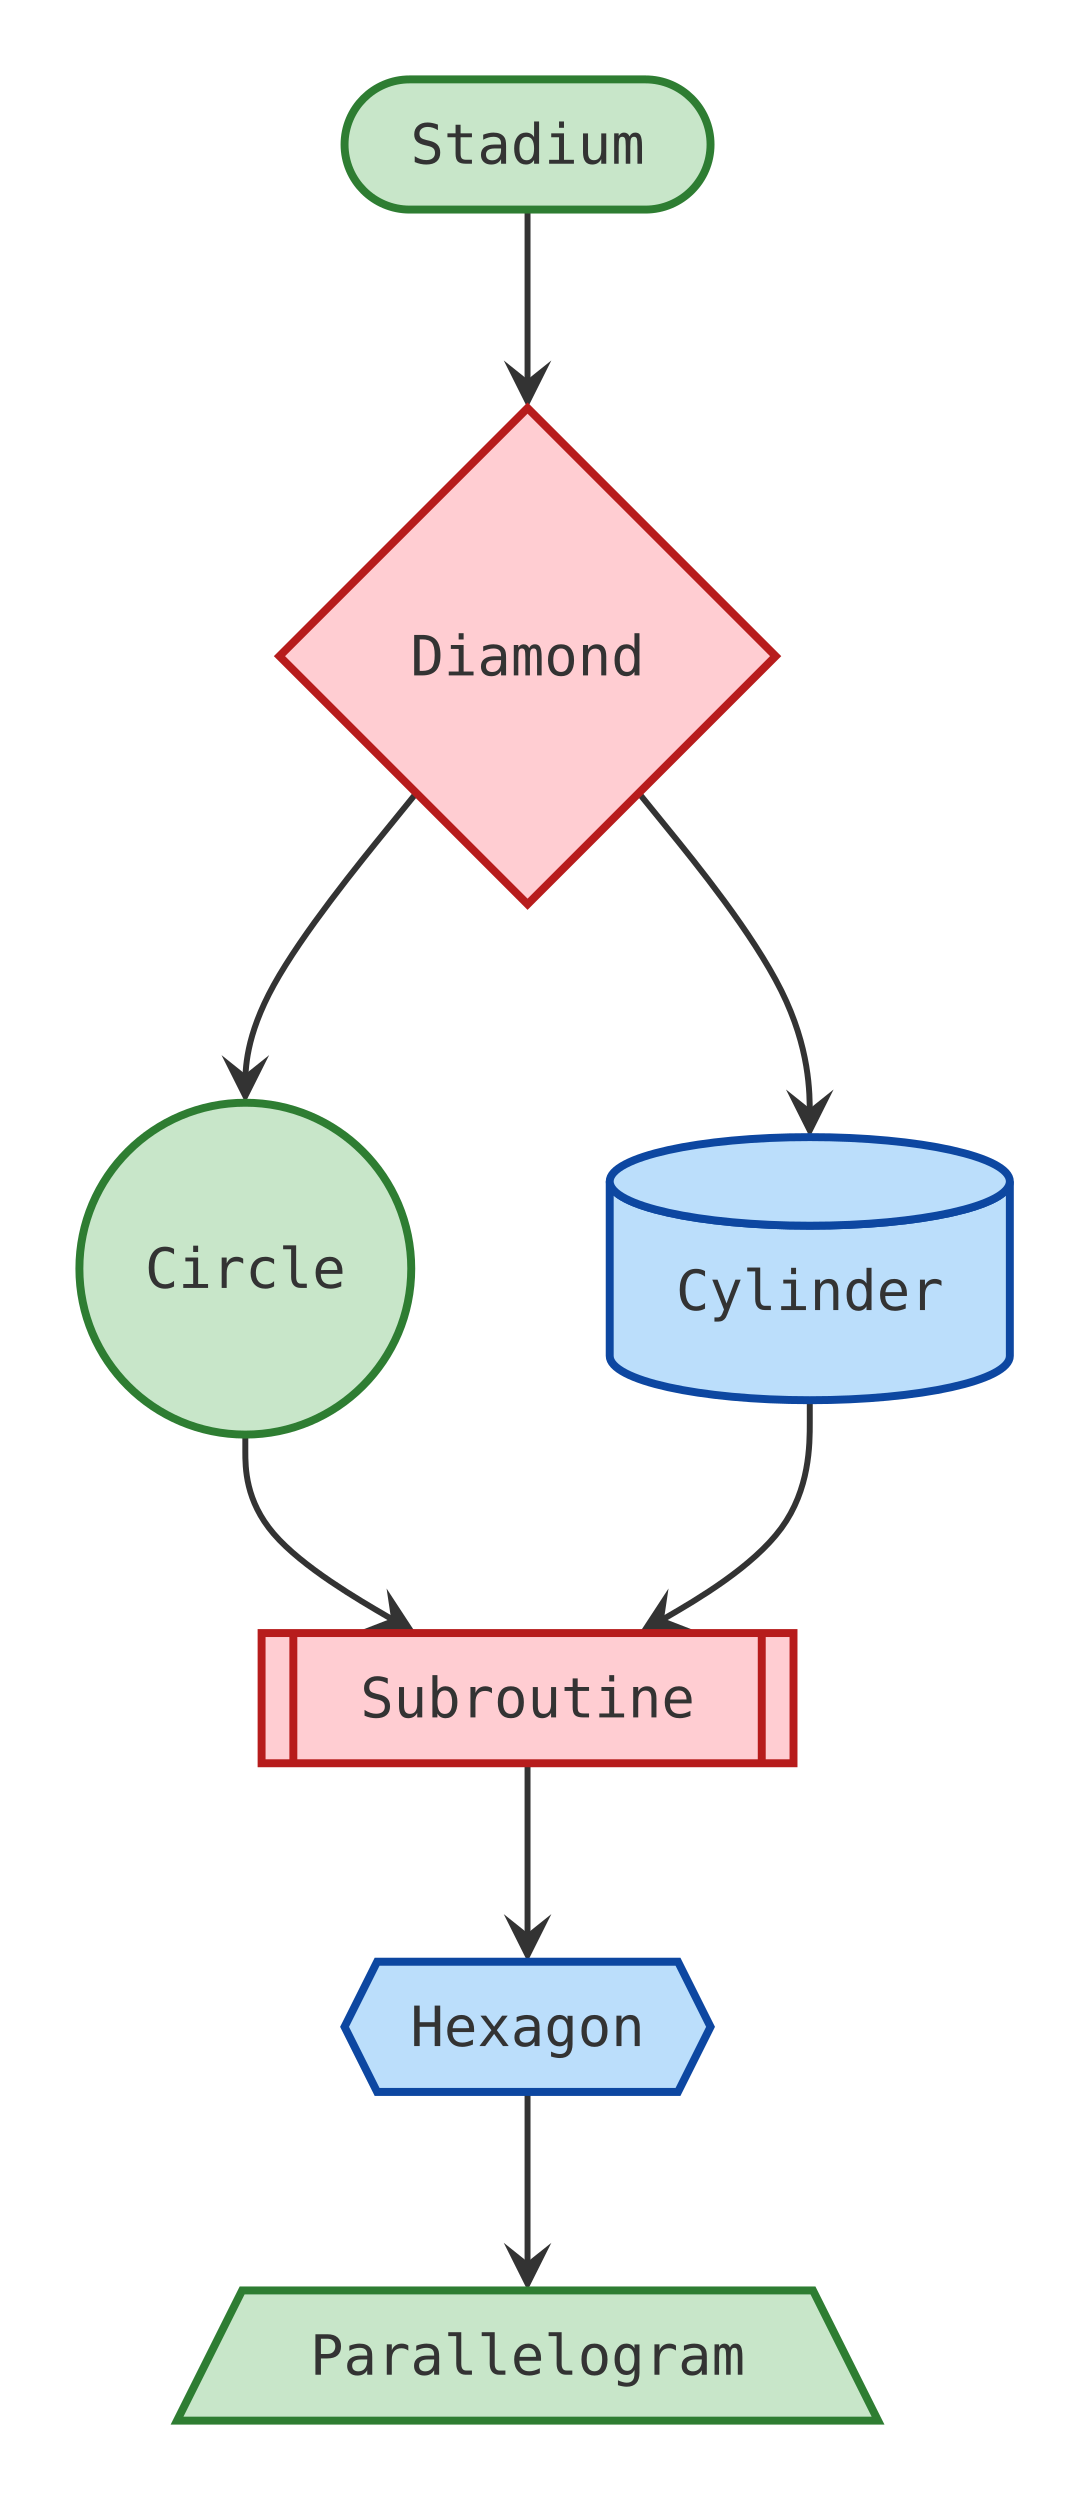
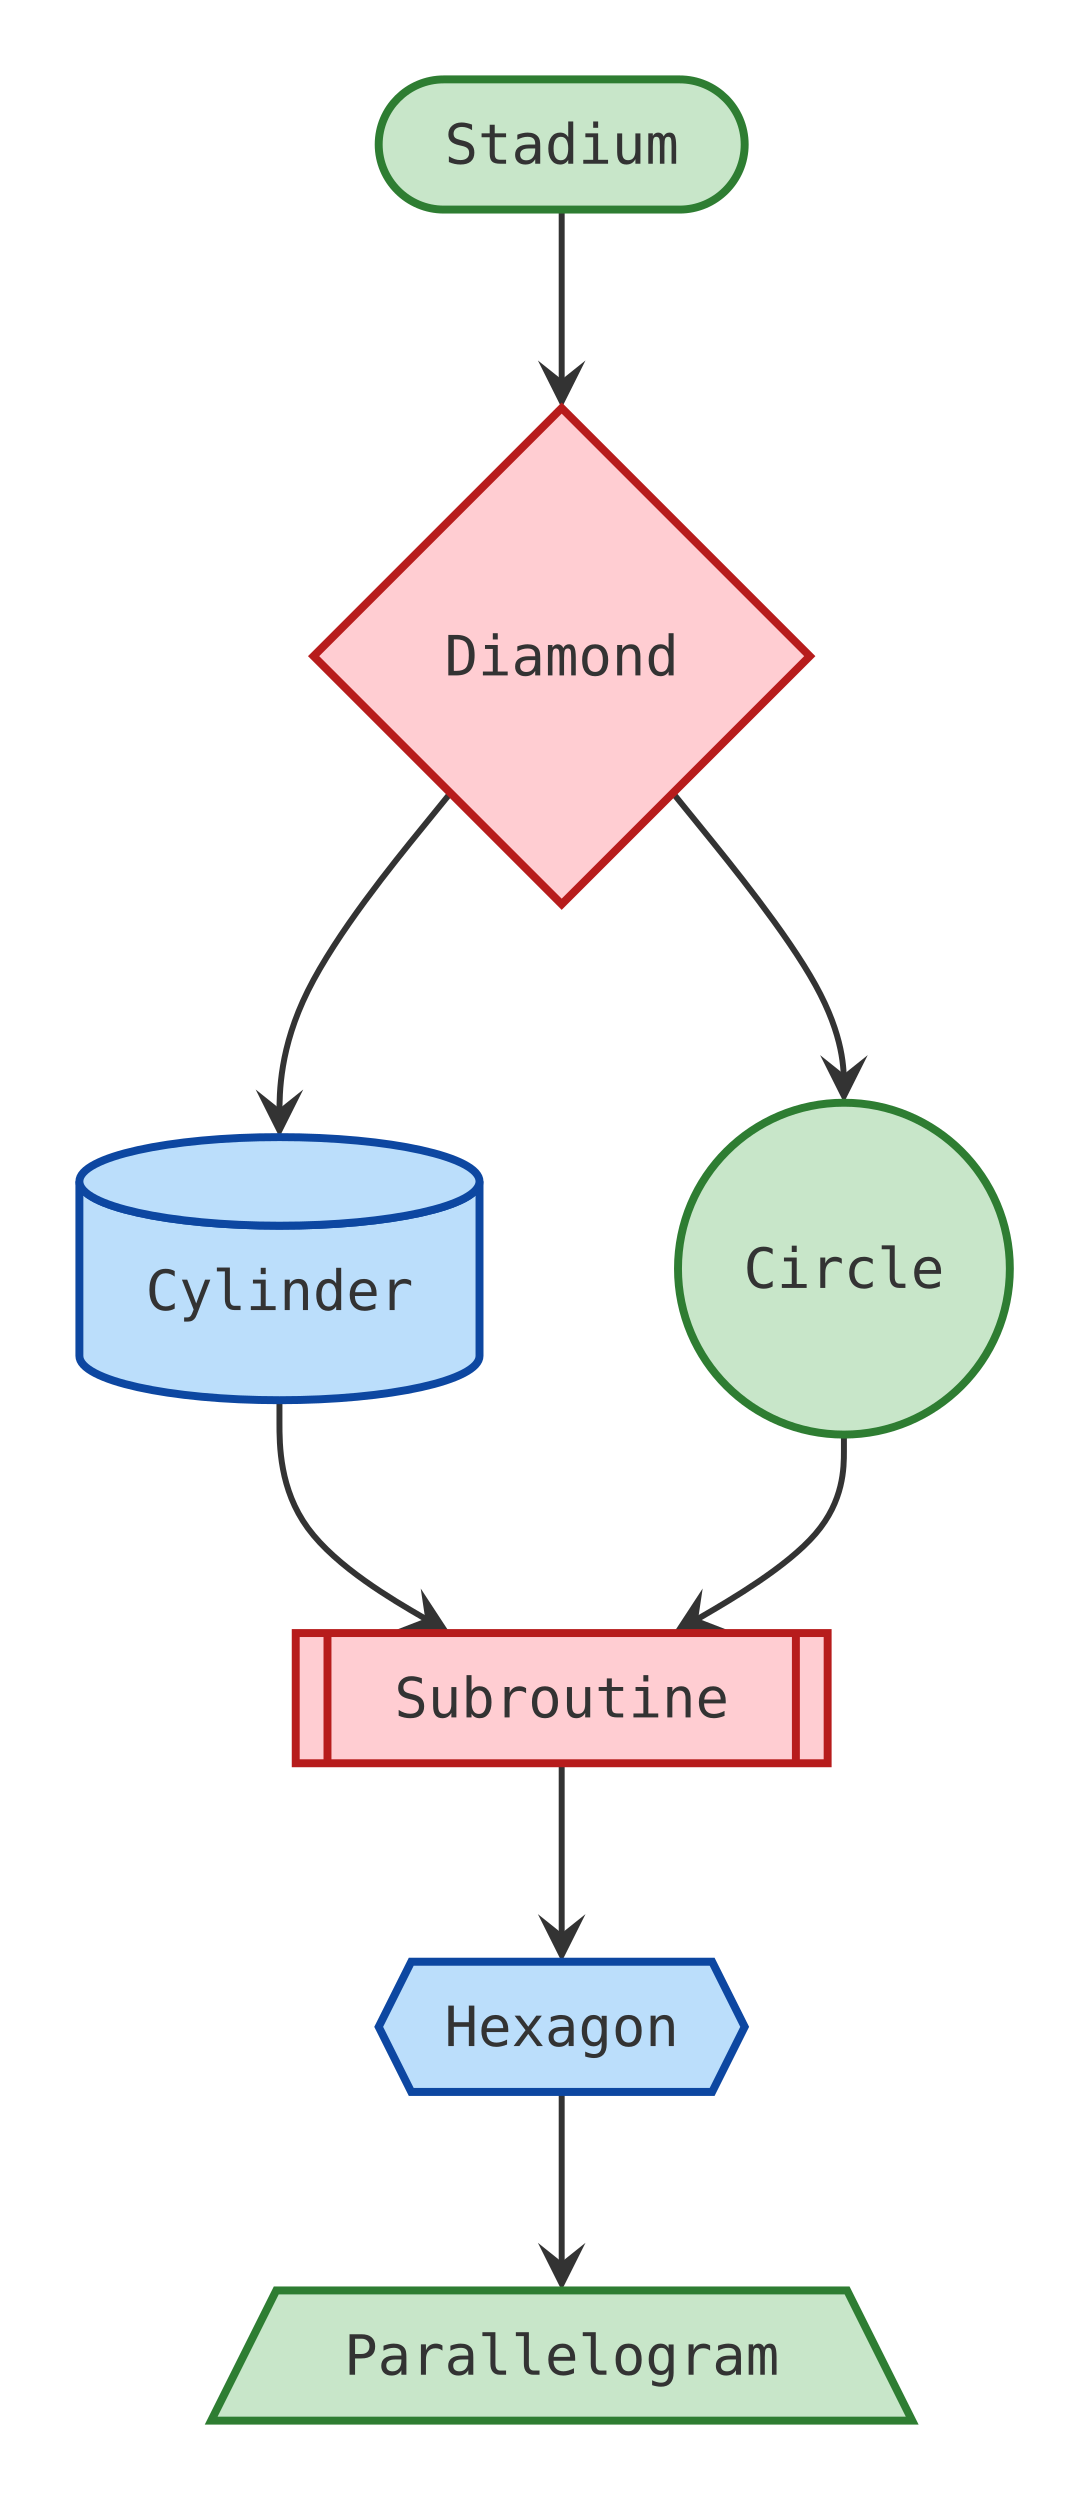
<svg xmlns="http://www.w3.org/2000/svg" viewBox="0 0 274.4 629.8" width="274.4" height="629.8">
  <defs>
    <marker id="arrow-point-333333" viewBox="0 0 10 10" refX="8" refY="5" markerWidth="8" markerHeight="8" orient="auto-start-reverse">
      <path d="M10 5 L0 10 L4 5 L0 0 Z" fill="#333333" />
    </marker>
  </defs>
  <g transform="translate(20, 20)">
-     <path d="M112.9 32.8 L112.9 36.97 C112.9 41.13 112.9 49.47 112.9 57.8 C112.9 66.13 112.9 74.47 112.9 78.63 L112.9 80.4" fill="none" stroke="#333333" stroke-width="1.5" marker-end="url(#arrow-point-333333)" />
-     <path d="M140.92 179.78 L148.1 188.62 C155.28 197.45 169.64 215.13 176.82 229.57 C184 244.02 184 255.24 184 260.85 L184 264.06" fill="none" stroke="#333333" stroke-width="1.5" marker-end="url(#arrow-point-333333)" />
-     <path d="M84.88 179.78 L77.7 188.62 C70.52 197.45 56.16 215.13 48.98 228.13 C41.8 241.13 41.8 249.47 41.8 253.63 L41.8 255.4" fill="none" stroke="#333333" stroke-width="1.5" marker-end="url(#arrow-point-333333)" />
-     <path d="M184 332.74 L184 338.35 C184 343.96 184 355.18 176.84 364.96 C169.69 374.73 155.38 383.07 148.22 387.23 L143.14 390.19" fill="none" stroke="#333333" stroke-width="1.5" marker-end="url(#arrow-point-333333)" />
-     <path d="M41.8 341.4 L41.8 345.57 C41.8 349.73 41.8 358.07 48.96 366.4 C56.11 374.73 70.42 383.07 77.58 387.23 L82.66 390.19" fill="none" stroke="#333333" stroke-width="1.5" marker-end="url(#arrow-point-333333)" />
-     <path d="M112.9 424.2 L112.9 428.37 C112.9 432.53 112.9 440.87 112.9 449.2 C112.9 457.53 112.9 465.87 112.9 470.03 L112.9 471.8" fill="none" stroke="#333333" stroke-width="1.5" marker-end="url(#arrow-point-333333)" />
-     <path d="M112.9 507 L112.9 511.17 C112.9 515.33 112.9 523.67 112.9 532 C112.9 540.33 112.9 548.67 112.9 552.83 L112.9 554.6" fill="none" stroke="#333333" stroke-width="1.5" marker-end="url(#arrow-point-333333)" />
-     <rect x="66.8" y="0" width="92.2" height="32.8" rx="16.4" ry="16.4" fill="#c8e6c9" stroke="#2e7d32" stroke-width="2" />
-     <text x="112.9" y="16.4" text-anchor="middle" dominant-baseline="central" font-size="14px" font-family="'Intel One Mono', 'SF Mono', 'Cascadia Code', 'JetBrains Mono', 'Fira Code', 'Consolas', 'Menlo', monospace" fill="#333333">Stadium</text>
-     <polygon points="112.9,82.8 175.4,145.3 112.9,207.8 50.4,145.3" fill="#ffcdd2" stroke="#b71c1c" stroke-width="2" />
-     <text x="112.9" y="145.3" text-anchor="middle" dominant-baseline="central" font-size="14px" font-family="'Intel One Mono', 'SF Mono', 'Cascadia Code', 'JetBrains Mono', 'Fira Code', 'Consolas', 'Menlo', monospace" fill="#333333">Diamond</text>
-     <path d="M133.6 277.62 L133.6 321.58 A50.4 11.16 0 0 0 234.4 321.58 L234.4 277.62 A50.4 11.16 0 0 1 133.6 277.62" fill="#bbdefb" stroke="#0d47a1" stroke-width="2" />
-     <path d="M133.6 277.62 A50.4 11.16 0 0 1 234.4 277.62 A50.4 11.16 0 0 1 133.6 277.62" fill="#bbdefb" stroke="#0d47a1" stroke-width="2" />
-     <text x="184" y="305.18" text-anchor="middle" dominant-baseline="central" font-size="14px" font-family="'Intel One Mono', 'SF Mono', 'Cascadia Code', 'JetBrains Mono', 'Fira Code', 'Consolas', 'Menlo', monospace" fill="#333333">Cylinder</text>
-     <circle cx="41.8" cy="299.6" r="41.8" fill="#c8e6c9" stroke="#2e7d32" stroke-width="2" />
-     <text x="41.8" y="299.6" text-anchor="middle" dominant-baseline="central" font-size="14px" font-family="'Intel One Mono', 'SF Mono', 'Cascadia Code', 'JetBrains Mono', 'Fira Code', 'Consolas', 'Menlo', monospace" fill="#333333">Circle</text>
-     <rect x="45.9" y="391.4" width="134" height="32.8" fill="#ffcdd2" stroke="#b71c1c" stroke-width="2" />
-     <path d="M53.9 391.4 L53.9 424.2" fill="none" stroke="#b71c1c" stroke-width="2" />
-     <path d="M171.9 391.4 L171.9 424.2" fill="none" stroke="#b71c1c" stroke-width="2" />
-     <text x="112.9" y="407.8" text-anchor="middle" dominant-baseline="central" font-size="14px" font-family="'Intel One Mono', 'SF Mono', 'Cascadia Code', 'JetBrains Mono', 'Fira Code', 'Consolas', 'Menlo', monospace" fill="#333333">Subroutine</text>
-     <polygon points="75,474.2 150.8,474.2 159,490.6 150.8,507 75,507 66.8,490.6" fill="#bbdefb" stroke="#0d47a1" stroke-width="2" />
-     <text x="112.9" y="490.6" text-anchor="middle" dominant-baseline="central" font-size="14px" font-family="'Intel One Mono', 'SF Mono', 'Cascadia Code', 'JetBrains Mono', 'Fira Code', 'Consolas', 'Menlo', monospace" fill="#333333">Hexagon</text>
-     <polygon points="41,557 184.8,557 201.2,589.8 24.6,589.8" fill="#c8e6c9" stroke="#2e7d32" stroke-width="2" />
-     <text x="112.9" y="573.4" text-anchor="middle" dominant-baseline="central" font-size="14px" font-family="'Intel One Mono', 'SF Mono', 'Cascadia Code', 'JetBrains Mono', 'Fira Code', 'Consolas', 'Menlo', monospace" fill="#333333">Parallelogram</text>
+     <path d="M121.5 32.8 L121.5 36.97 C121.5 41.13 121.5 49.47 121.5 57.8 C121.5 66.13 121.5 74.47 121.5 78.63 L121.5 80.4" fill="none" stroke="#333333" stroke-width="1.5" marker-end="url(#arrow-point-333333)" />
+     <path d="M93.48 179.78 L86.3 188.62 C79.12 197.45 64.76 215.13 57.58 229.57 C50.4 244.02 50.4 255.24 50.4 260.85 L50.4 264.06" fill="none" stroke="#333333" stroke-width="1.5" marker-end="url(#arrow-point-333333)" />
+     <path d="M149.52 179.78 L156.7 188.62 C163.88 197.45 178.24 215.13 185.42 228.13 C192.6 241.13 192.6 249.47 192.6 253.63 L192.6 255.4" fill="none" stroke="#333333" stroke-width="1.5" marker-end="url(#arrow-point-333333)" />
+     <path d="M50.4 332.74 L50.4 338.35 C50.4 343.96 50.4 355.18 57.56 364.96 C64.71 374.73 79.02 383.07 86.18 387.23 L91.26 390.19" fill="none" stroke="#333333" stroke-width="1.5" marker-end="url(#arrow-point-333333)" />
+     <path d="M192.6 341.4 L192.6 345.57 C192.6 349.73 192.6 358.07 185.44 366.4 C178.29 374.73 163.98 383.07 156.82 387.23 L151.74 390.19" fill="none" stroke="#333333" stroke-width="1.5" marker-end="url(#arrow-point-333333)" />
+     <path d="M121.5 424.2 L121.5 428.37 C121.5 432.53 121.5 440.87 121.5 449.2 C121.5 457.53 121.5 465.87 121.5 470.03 L121.5 471.8" fill="none" stroke="#333333" stroke-width="1.5" marker-end="url(#arrow-point-333333)" />
+     <path d="M121.5 507 L121.5 511.17 C121.5 515.33 121.5 523.67 121.5 532 C121.5 540.33 121.5 548.67 121.5 552.83 L121.5 554.6" fill="none" stroke="#333333" stroke-width="1.5" marker-end="url(#arrow-point-333333)" />
+     <rect x="75.4" y="0" width="92.2" height="32.8" rx="16.4" ry="16.4" fill="#c8e6c9" stroke="#2e7d32" stroke-width="2" />
+     <text x="121.5" y="16.4" text-anchor="middle" dominant-baseline="central" font-size="14px" font-family="'Intel One Mono', 'SF Mono', 'Cascadia Code', 'JetBrains Mono', 'Fira Code', 'Consolas', 'Menlo', monospace" fill="#333333">Stadium</text>
+     <polygon points="121.5,82.8 184,145.3 121.5,207.8 59,145.3" fill="#ffcdd2" stroke="#b71c1c" stroke-width="2" />
+     <text x="121.5" y="145.3" text-anchor="middle" dominant-baseline="central" font-size="14px" font-family="'Intel One Mono', 'SF Mono', 'Cascadia Code', 'JetBrains Mono', 'Fira Code', 'Consolas', 'Menlo', monospace" fill="#333333">Diamond</text>
+     <path d="M0 277.62 L0 321.58 A50.4 11.16 0 0 0 100.8 321.58 L100.8 277.62 A50.4 11.16 0 0 1 0 277.62" fill="#bbdefb" stroke="#0d47a1" stroke-width="2" />
+     <path d="M0 277.62 A50.4 11.16 0 0 1 100.8 277.62 A50.4 11.16 0 0 1 0 277.62" fill="#bbdefb" stroke="#0d47a1" stroke-width="2" />
+     <text x="50.4" y="305.18" text-anchor="middle" dominant-baseline="central" font-size="14px" font-family="'Intel One Mono', 'SF Mono', 'Cascadia Code', 'JetBrains Mono', 'Fira Code', 'Consolas', 'Menlo', monospace" fill="#333333">Cylinder</text>
+     <circle cx="192.6" cy="299.6" r="41.8" fill="#c8e6c9" stroke="#2e7d32" stroke-width="2" />
+     <text x="192.6" y="299.6" text-anchor="middle" dominant-baseline="central" font-size="14px" font-family="'Intel One Mono', 'SF Mono', 'Cascadia Code', 'JetBrains Mono', 'Fira Code', 'Consolas', 'Menlo', monospace" fill="#333333">Circle</text>
+     <rect x="54.5" y="391.4" width="134" height="32.8" fill="#ffcdd2" stroke="#b71c1c" stroke-width="2" />
+     <path d="M62.5 391.4 L62.5 424.2" fill="none" stroke="#b71c1c" stroke-width="2" />
+     <path d="M180.5 391.4 L180.5 424.2" fill="none" stroke="#b71c1c" stroke-width="2" />
+     <text x="121.5" y="407.8" text-anchor="middle" dominant-baseline="central" font-size="14px" font-family="'Intel One Mono', 'SF Mono', 'Cascadia Code', 'JetBrains Mono', 'Fira Code', 'Consolas', 'Menlo', monospace" fill="#333333">Subroutine</text>
+     <polygon points="83.6,474.2 159.4,474.2 167.6,490.6 159.4,507 83.6,507 75.4,490.6" fill="#bbdefb" stroke="#0d47a1" stroke-width="2" />
+     <text x="121.5" y="490.6" text-anchor="middle" dominant-baseline="central" font-size="14px" font-family="'Intel One Mono', 'SF Mono', 'Cascadia Code', 'JetBrains Mono', 'Fira Code', 'Consolas', 'Menlo', monospace" fill="#333333">Hexagon</text>
+     <polygon points="49.6,557 193.4,557 209.8,589.8 33.2,589.8" fill="#c8e6c9" stroke="#2e7d32" stroke-width="2" />
+     <text x="121.5" y="573.4" text-anchor="middle" dominant-baseline="central" font-size="14px" font-family="'Intel One Mono', 'SF Mono', 'Cascadia Code', 'JetBrains Mono', 'Fira Code', 'Consolas', 'Menlo', monospace" fill="#333333">Parallelogram</text>
  </g>
</svg>
